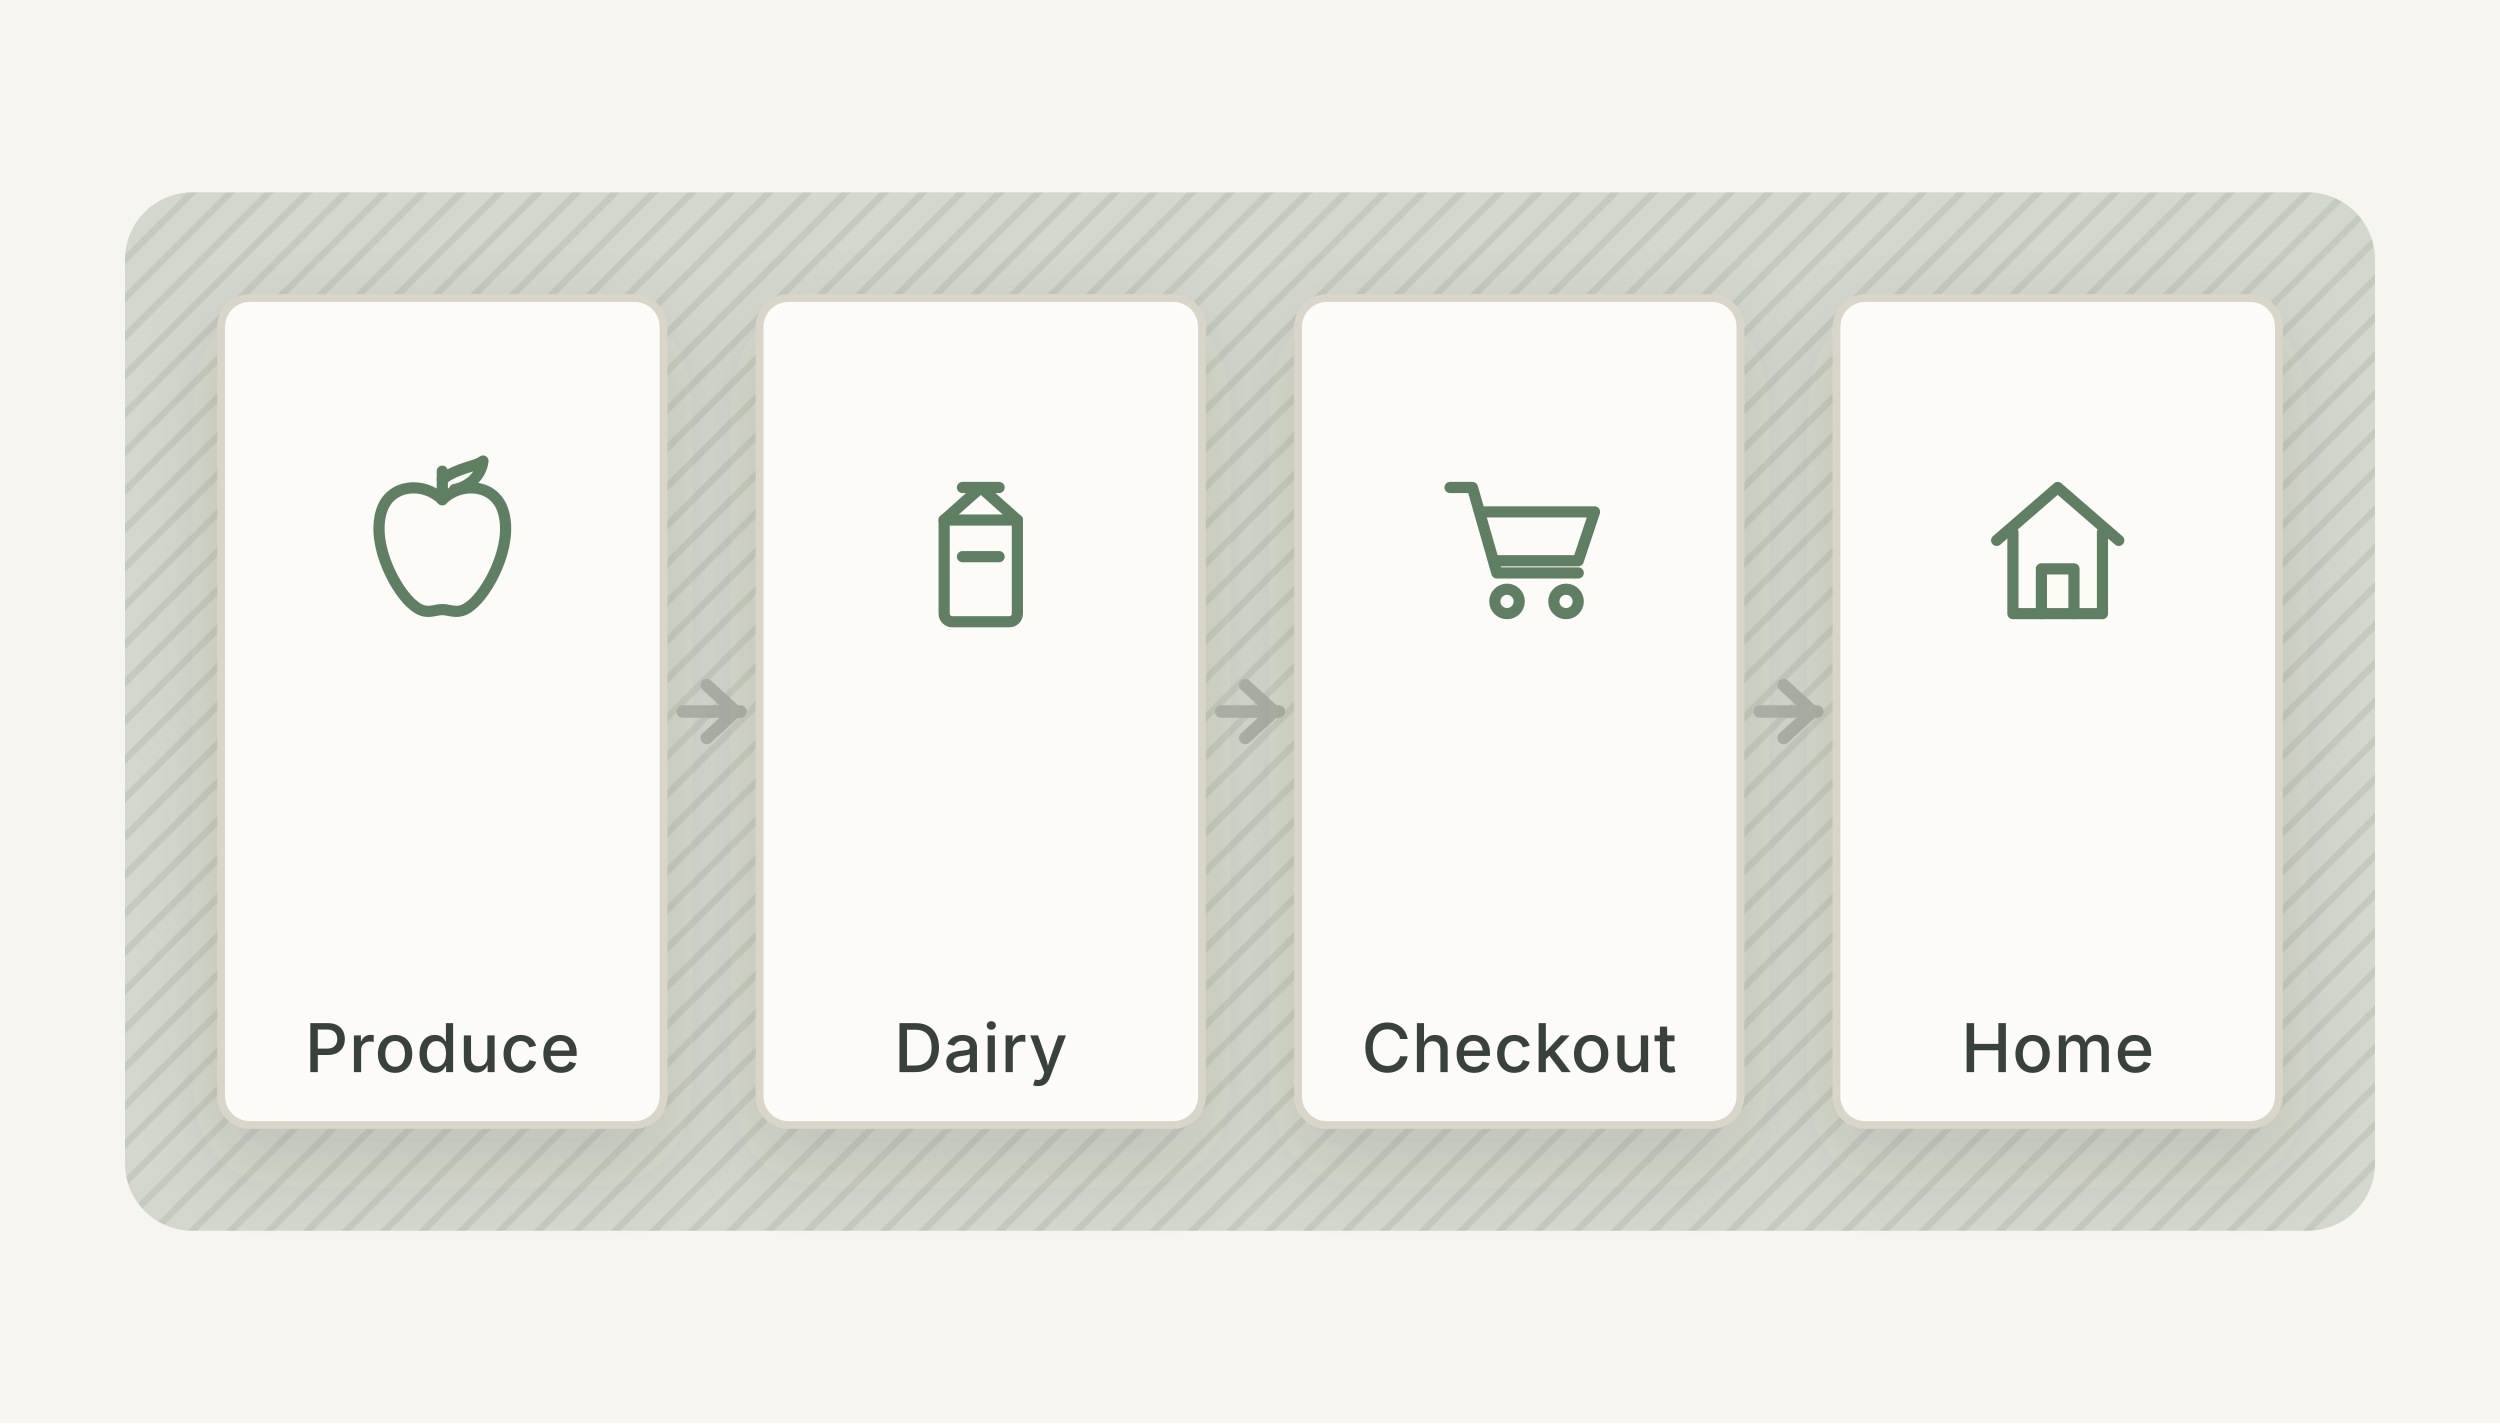
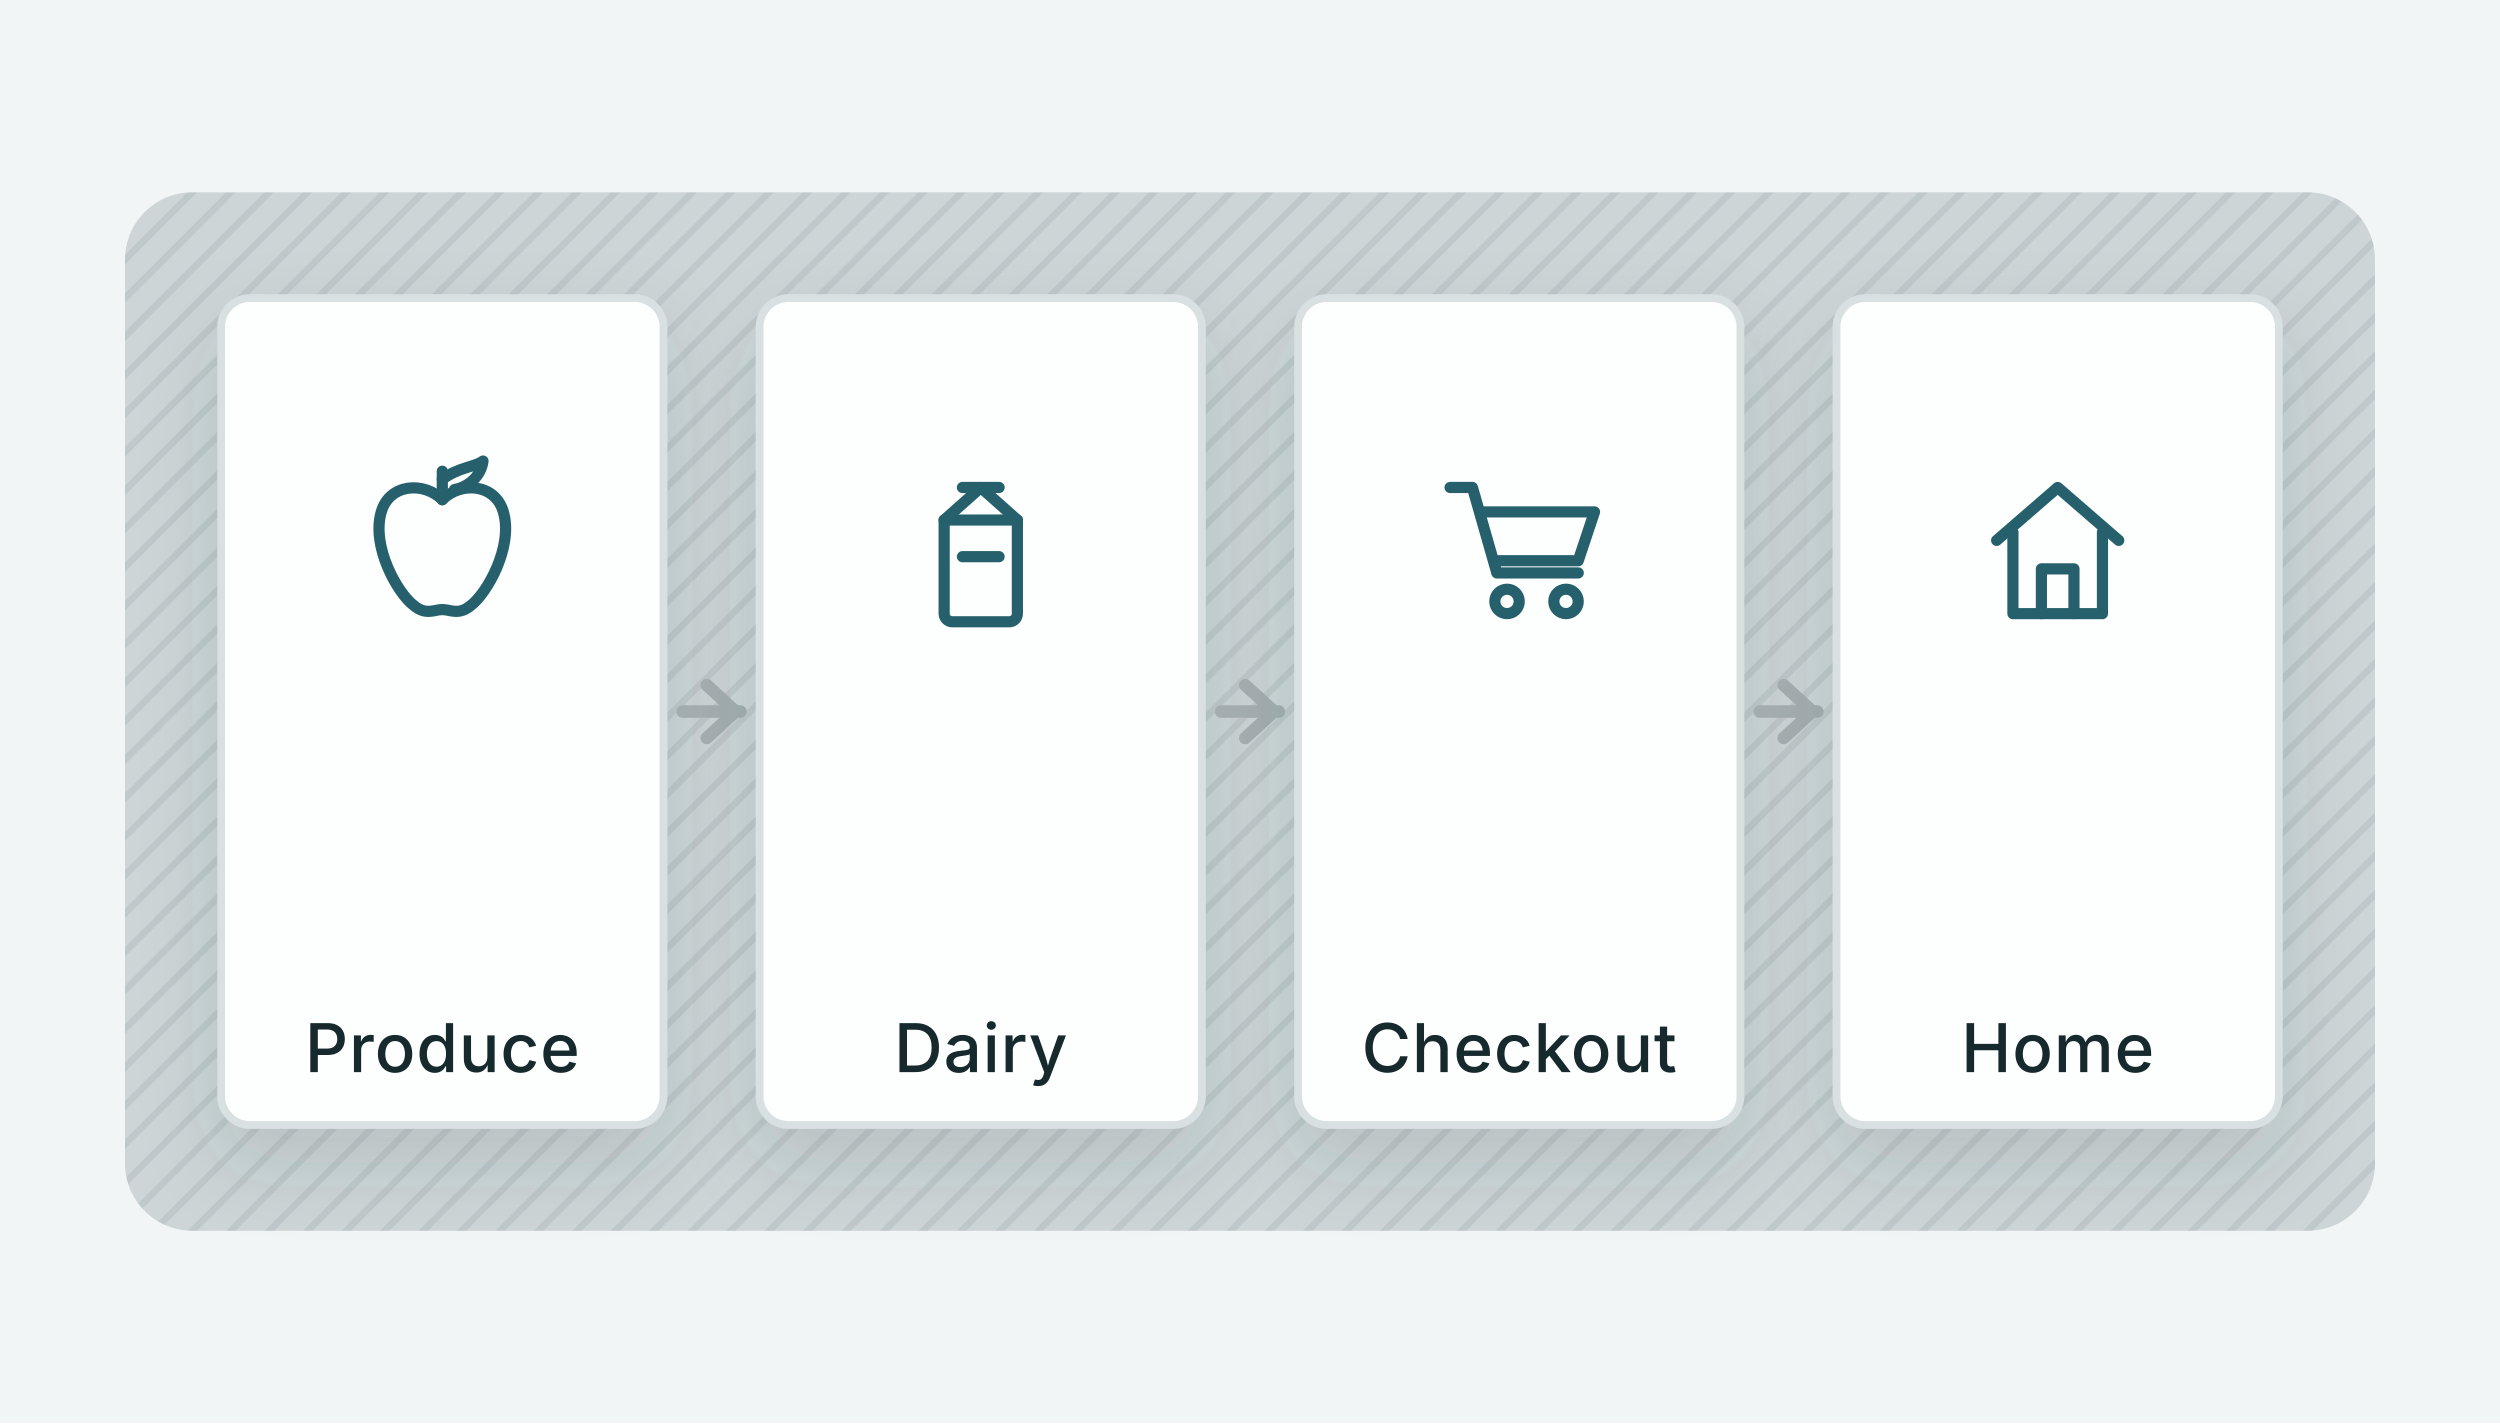
<svg xmlns="http://www.w3.org/2000/svg" viewBox="0 0 520 296" width="520" height="296" role="img" aria-labelledby="pt pd">
  <defs>
    <pattern id="velcro" width="8" height="8" patternUnits="userSpaceOnUse">
-       <rect width="8" height="8" fill="#C3CBBE" />
-       <path d="M0 8L8 0M-2 2L2 -2M6 10L10 6" stroke="#AFB8AA" stroke-width="1.4" />
+       <rect width="8" height="8" fill="#BEC8CB" />
+       <path d="M0 8L8 0M-2 2L2 -2M6 10L10 6" stroke="#AAB5B8" stroke-width="1.4" />
    </pattern>
    <pattern id="ribs" width="14" height="10" patternUnits="userSpaceOnUse">
      <rect width="14" height="10" fill="#B7CFCC" />
-       <rect width="6" height="10" fill="#A2C0BD" />
+       <rect width="6" height="10" fill="#A5B8BD" />
    </pattern>
    <pattern id="bumps" width="18" height="18" patternUnits="userSpaceOnUse">
-       <rect width="18" height="18" fill="#CBDBD6" />
+       <rect width="18" height="18" fill="#CCD7DA" />
      <circle cx="5" cy="5" r="3.1" fill="#A9C6C1" />
      <circle cx="14" cy="14" r="3.1" fill="#A9C6C1" />
    </pattern>
    <pattern id="quilt" width="26" height="26" patternUnits="userSpaceOnUse" patternTransform="rotate(45)">
      <rect width="26" height="26" fill="none" />
-       <path d="M0 0h26M0 0v26" stroke="#9FBAB6" stroke-width="1.5" stroke-dasharray="4 4" />
+       <path d="M0 0h26M0 0v26" stroke="#9FB4BA" stroke-width="1.5" stroke-dasharray="4 4" />
    </pattern>
    <linearGradient id="padlight" x1="0" y1="0" x2="0.3" y2="1">
      <stop offset="0" stop-color="#FFFFFF" stop-opacity="0.45" />
      <stop offset="1" stop-color="#FFFFFF" stop-opacity="0" />
    </linearGradient>
    <filter id="soft" x="-25%" y="-25%" width="150%" height="160%">
-       <feDropShadow dx="0" dy="16" stdDeviation="18" flood-color="#3B4038" flood-opacity="0.16" />
+       <feDropShadow dx="0" dy="16" stdDeviation="18" flood-color="#383E40" flood-opacity="0.16" />
    </filter>
    <filter id="soft-sm" x="-30%" y="-30%" width="160%" height="170%">
-       <feDropShadow dx="0" dy="7" stdDeviation="8" flood-color="#3B4038" flood-opacity="0.14" />
+       <feDropShadow dx="0" dy="7" stdDeviation="8" flood-color="#383E40" flood-opacity="0.14" />
    </filter>
  </defs>
-   <rect width="520" height="296" fill="#F7F5F0" />
+   <rect width="520" height="296" fill="#F2F5F5" />
  <rect x="26" y="40" width="468" height="216" rx="14" fill="url(#velcro)" opacity="0.7" />
  <g filter="url(#soft-sm)">
-     <rect x="46" y="62" width="92" height="172" rx="6" fill="#FCFBF7" stroke="#D9D5C9" stroke-width="1.6" />
-     <g transform="translate(70.84,91.24) scale(0.4232)" fill="none" stroke="#5E7F63" stroke-width="5.5" stroke-linecap="round" stroke-linejoin="round">
+     <rect x="46" y="62" width="92" height="172" rx="6" fill="#FDFEFE" stroke="#D8E0E2" stroke-width="1.6" />
+     <g transform="translate(70.84,91.24) scale(0.4232)" fill="none" stroke="#26616C" stroke-width="5.5" stroke-linecap="round" stroke-linejoin="round">
      <path d="M50 30c-9-9-26-8-30 6-5 17 8 40 16 46 6 5 10 2 14 2s8 3 14-2c8-6 21-29 16-46-4-14-21-15-30-6z" />
      <path d="M50 30V16" />
      <path d="M50 20c8-6 16-6 20-9-1 8-8 13-14 14" />
    </g>
-     <text x="92.0" y="223" text-anchor="middle" font-family="Inter, Helvetica, Arial, sans-serif" font-size="14" font-weight="500" fill="#39423B" letter-spacing="0.2">Produce</text>
+     <text x="92.0" y="223" text-anchor="middle" font-family="Inter, Helvetica, Arial, sans-serif" font-size="14" font-weight="500" fill="#16292E" letter-spacing="0.2">Produce</text>
  </g>
-   <g stroke="#A9AFA4" stroke-width="2.6" fill="none" stroke-linecap="round" stroke-linejoin="round">
+   <g stroke="#A4ADAF" stroke-width="2.6" fill="none" stroke-linecap="round" stroke-linejoin="round">
    <path d="M142 148h12" />
    <path d="M147 142.5l6 5.5-6 5.5" />
  </g>
  <g filter="url(#soft-sm)">
-     <rect x="158" y="62" width="92" height="172" rx="6" fill="#FCFBF7" stroke="#D9D5C9" stroke-width="1.6" />
-     <g transform="translate(182.84,91.24) scale(0.4232)" fill="none" stroke="#5E7F63" stroke-width="5.5" stroke-linecap="round" stroke-linejoin="round">
+     <rect x="158" y="62" width="92" height="172" rx="6" fill="#FDFEFE" stroke="#D8E0E2" stroke-width="1.6" />
+     <g transform="translate(182.84,91.24) scale(0.4232)" fill="none" stroke="#26616C" stroke-width="5.5" stroke-linecap="round" stroke-linejoin="round">
      <path d="M32 40h36v46a4 4 0 0 1-4 4H36a4 4 0 0 1-4-4z" />
      <path d="M32 40l18-16 18 16" />
      <path d="M41 24h18" />
      <path d="M41 58h18" />
    </g>
-     <text x="204.0" y="223" text-anchor="middle" font-family="Inter, Helvetica, Arial, sans-serif" font-size="14" font-weight="500" fill="#39423B" letter-spacing="0.2">Dairy</text>
+     <text x="204.0" y="223" text-anchor="middle" font-family="Inter, Helvetica, Arial, sans-serif" font-size="14" font-weight="500" fill="#16292E" letter-spacing="0.2">Dairy</text>
  </g>
-   <g stroke="#A9AFA4" stroke-width="2.6" fill="none" stroke-linecap="round" stroke-linejoin="round">
+   <g stroke="#A4ADAF" stroke-width="2.6" fill="none" stroke-linecap="round" stroke-linejoin="round">
    <path d="M254 148h12" />
    <path d="M259 142.5l6 5.5-6 5.5" />
  </g>
  <g filter="url(#soft-sm)">
-     <rect x="270" y="62" width="92" height="172" rx="6" fill="#FCFBF7" stroke="#D9D5C9" stroke-width="1.6" />
-     <g transform="translate(294.84,91.24) scale(0.4232)" fill="none" stroke="#5E7F63" stroke-width="5.5" stroke-linecap="round" stroke-linejoin="round">
+     <rect x="270" y="62" width="92" height="172" rx="6" fill="#FDFEFE" stroke="#D8E0E2" stroke-width="1.6" />
+     <g transform="translate(294.84,91.24) scale(0.4232)" fill="none" stroke="#26616C" stroke-width="5.5" stroke-linecap="round" stroke-linejoin="round">
      <path d="M16 24h11l12 42h40" />
      <path d="M31 36h56l-8 24H39" />
      <circle cx="44" cy="80" r="6" />
      <circle cx="73" cy="80" r="6" />
    </g>
-     <text x="316.0" y="223" text-anchor="middle" font-family="Inter, Helvetica, Arial, sans-serif" font-size="14" font-weight="500" fill="#39423B" letter-spacing="0.2">Checkout</text>
+     <text x="316.0" y="223" text-anchor="middle" font-family="Inter, Helvetica, Arial, sans-serif" font-size="14" font-weight="500" fill="#16292E" letter-spacing="0.2">Checkout</text>
  </g>
-   <g stroke="#A9AFA4" stroke-width="2.6" fill="none" stroke-linecap="round" stroke-linejoin="round">
+   <g stroke="#A4ADAF" stroke-width="2.6" fill="none" stroke-linecap="round" stroke-linejoin="round">
    <path d="M366 148h12" />
    <path d="M371 142.5l6 5.5-6 5.5" />
  </g>
  <g filter="url(#soft-sm)">
-     <rect x="382" y="62" width="92" height="172" rx="6" fill="#FCFBF7" stroke="#D9D5C9" stroke-width="1.6" />
-     <g transform="translate(406.84,91.24) scale(0.4232)" fill="none" stroke="#5E7F63" stroke-width="5.5" stroke-linecap="round" stroke-linejoin="round">
+     <rect x="382" y="62" width="92" height="172" rx="6" fill="#FDFEFE" stroke="#D8E0E2" stroke-width="1.6" />
+     <g transform="translate(406.84,91.24) scale(0.4232)" fill="none" stroke="#26616C" stroke-width="5.5" stroke-linecap="round" stroke-linejoin="round">
      <path d="M20 50L50 24l30 26" />
      <path d="M28 46v40h44V46" />
      <path d="M42 86V64h16v22" />
    </g>
-     <text x="428.0" y="223" text-anchor="middle" font-family="Inter, Helvetica, Arial, sans-serif" font-size="14" font-weight="500" fill="#39423B" letter-spacing="0.2">Home</text>
+     <text x="428.0" y="223" text-anchor="middle" font-family="Inter, Helvetica, Arial, sans-serif" font-size="14" font-weight="500" fill="#16292E" letter-spacing="0.2">Home</text>
  </g>
</svg>
